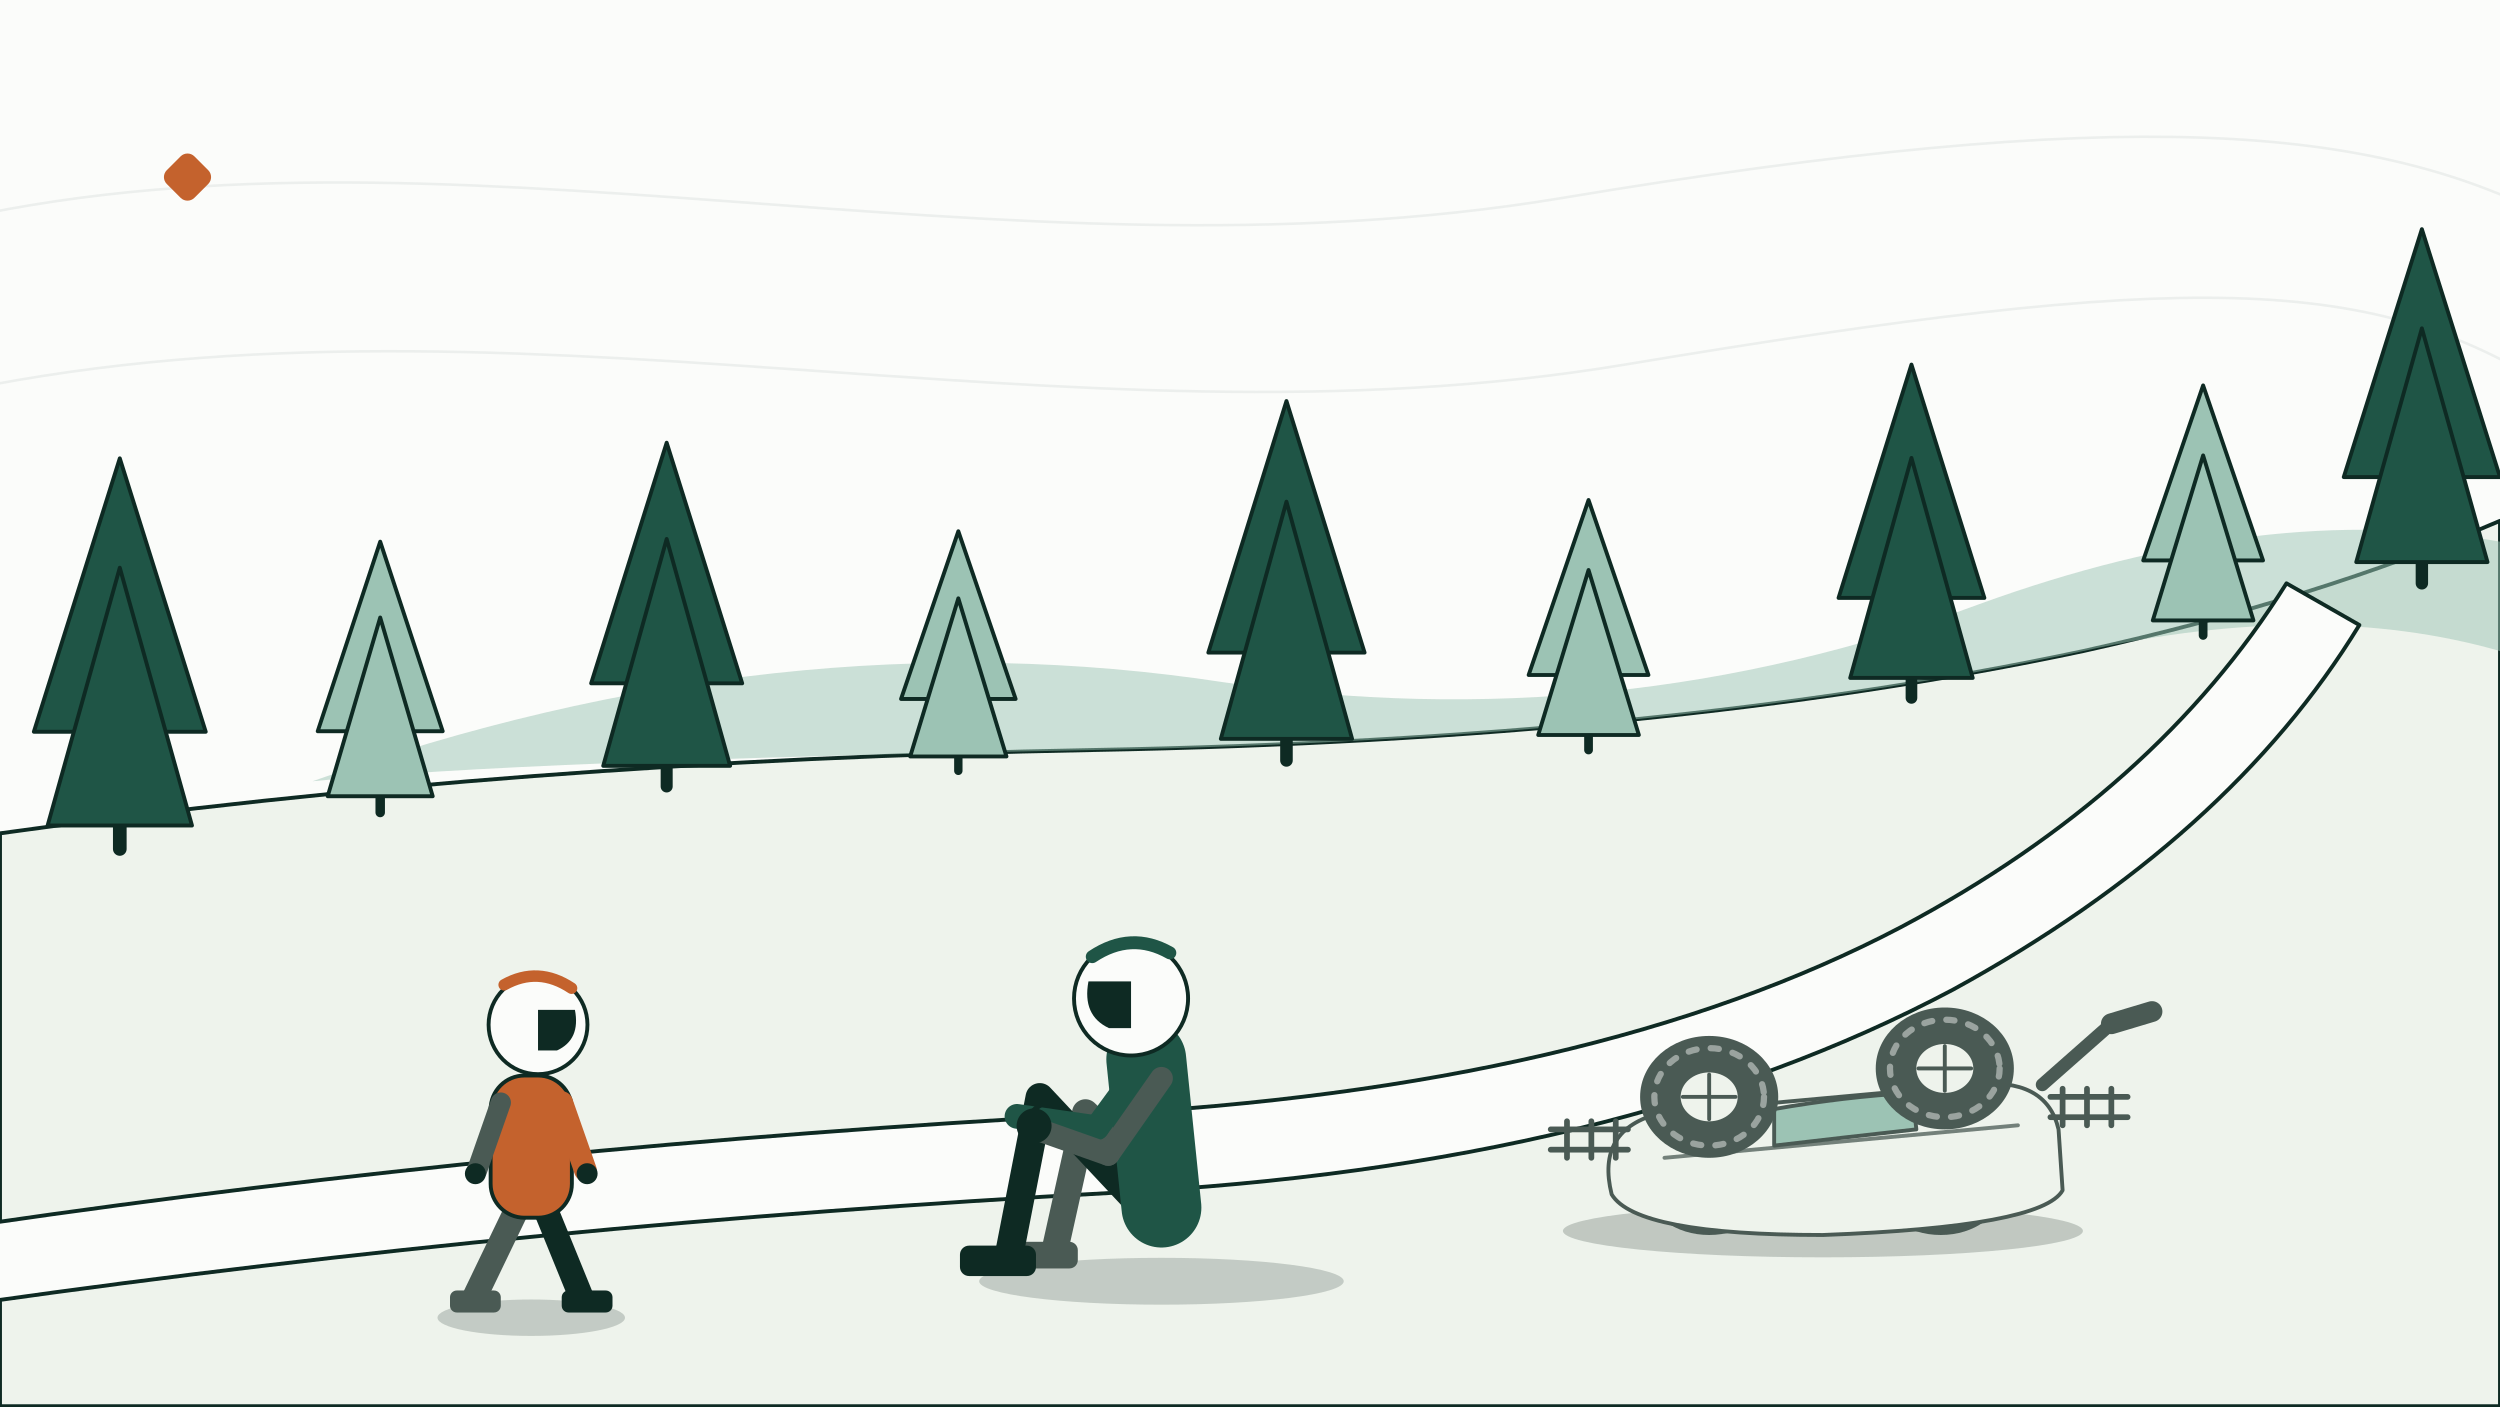
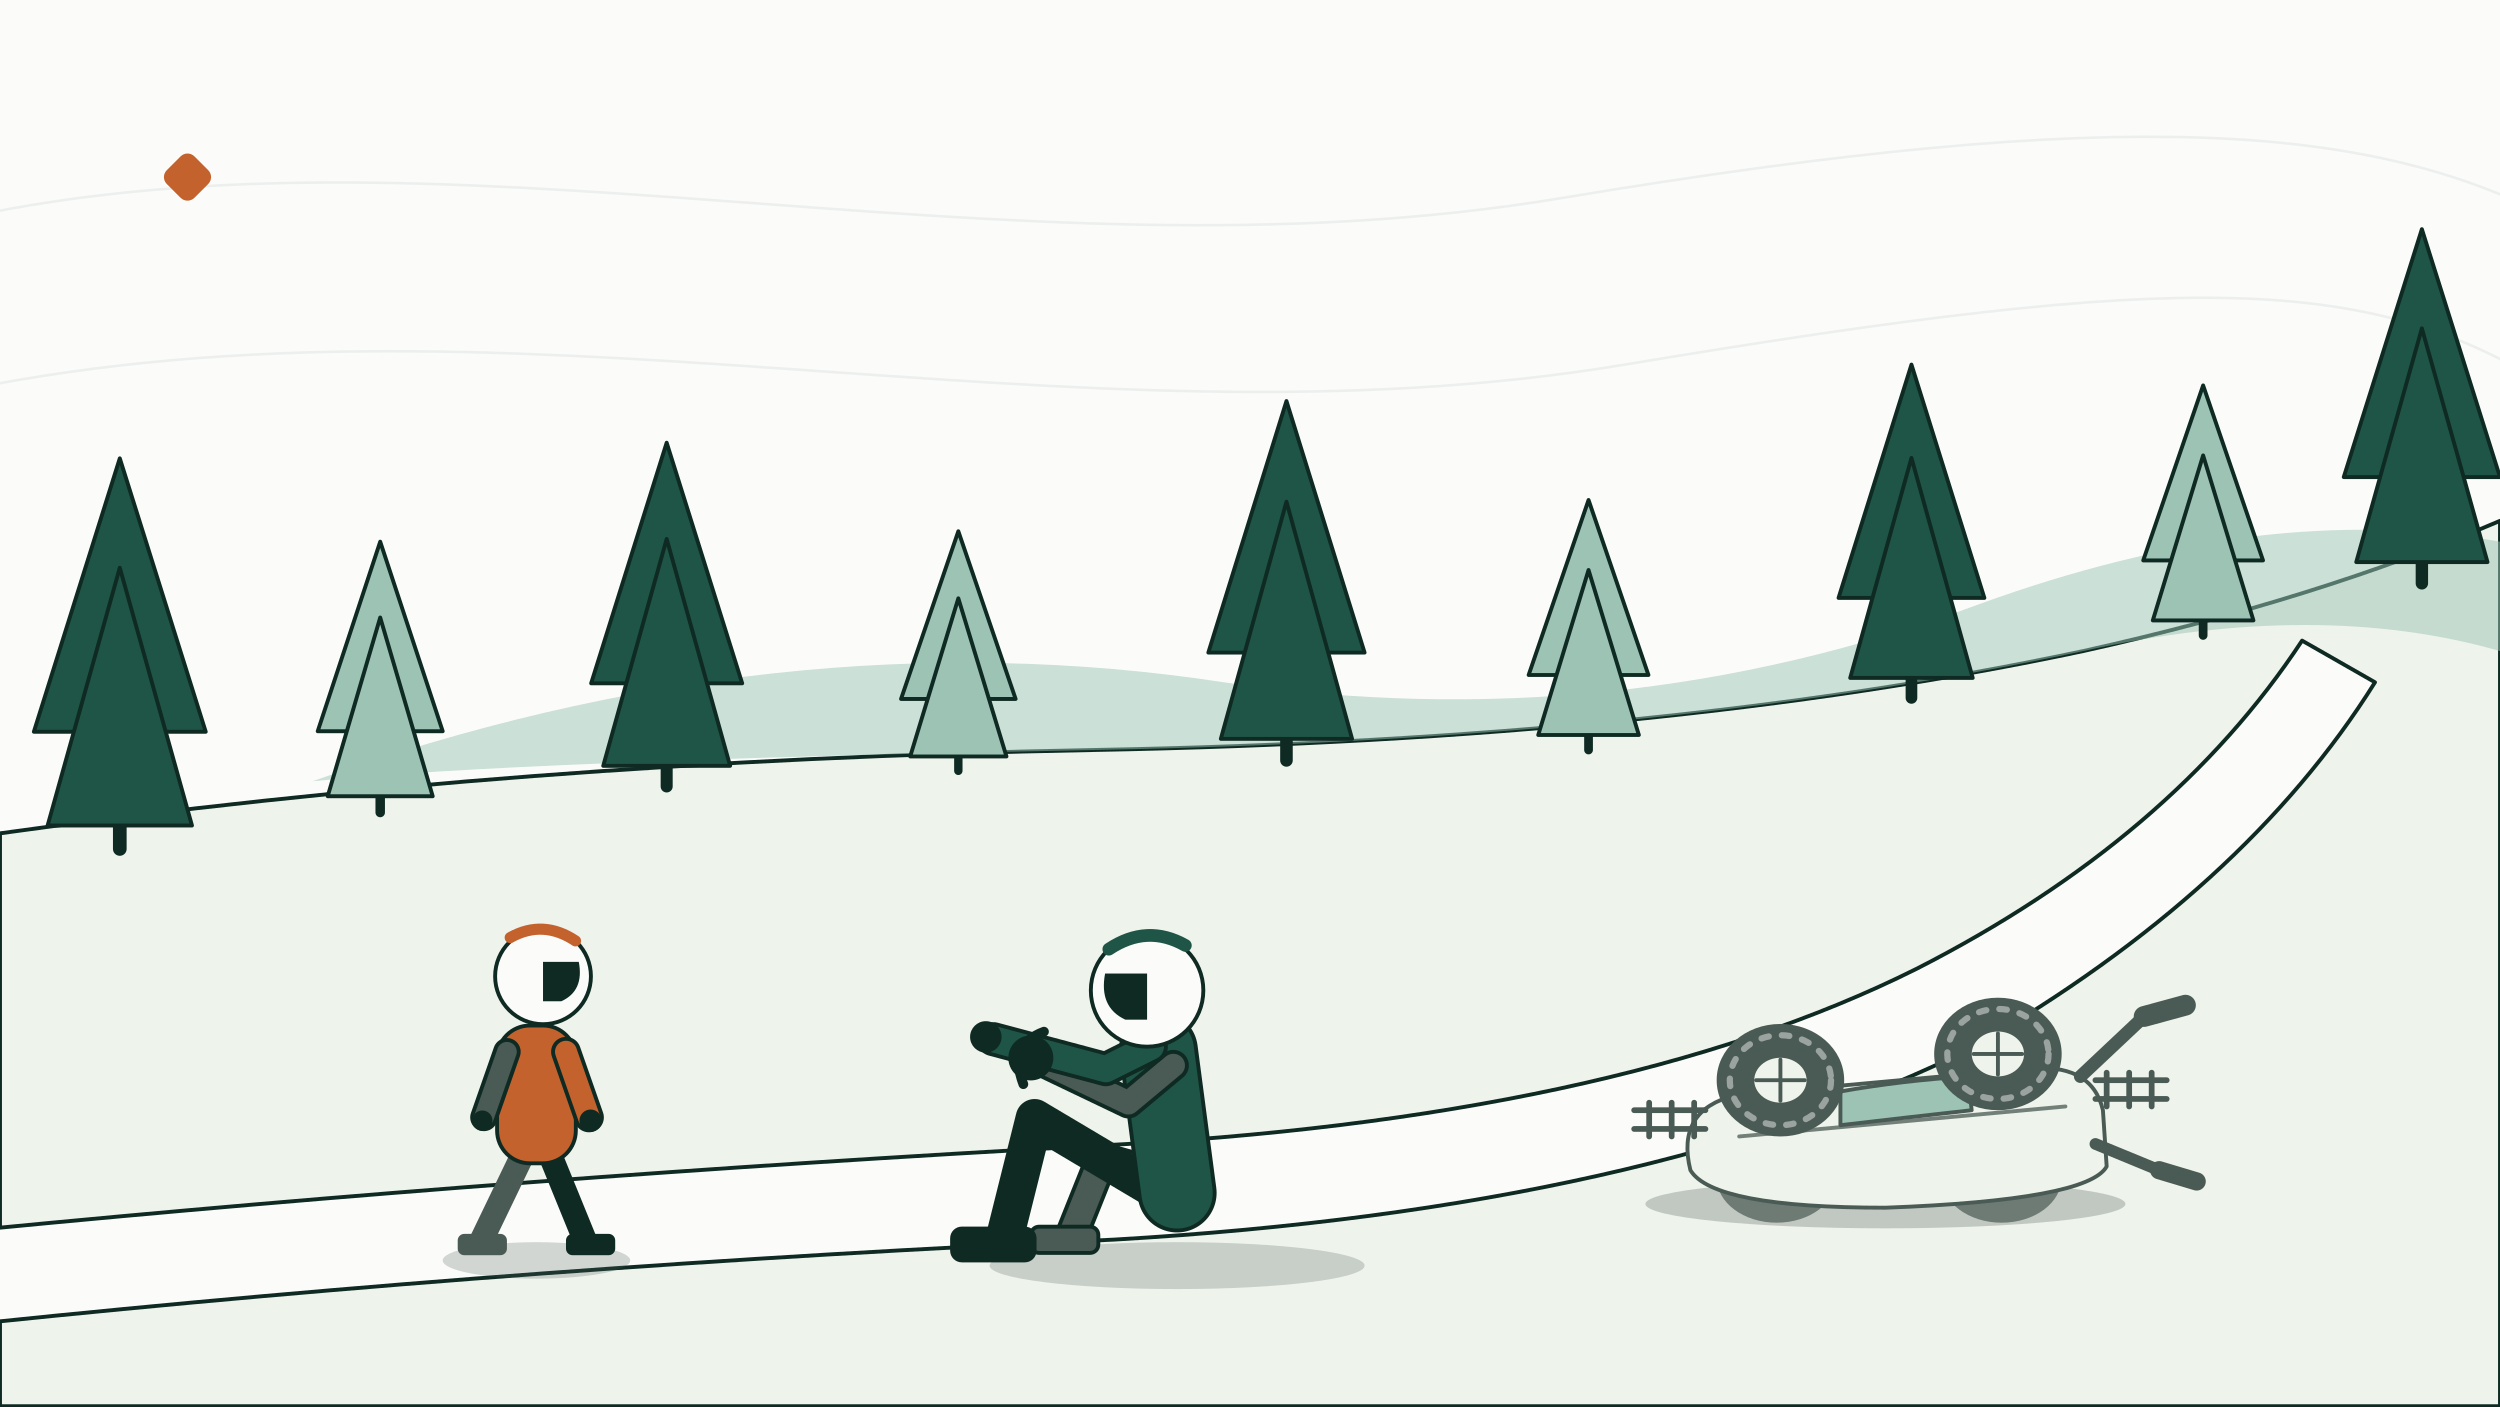
<svg xmlns="http://www.w3.org/2000/svg" viewBox="0 0 960 540" role="img">
  <rect width="960" height="540" fill="#FBFCFA" />
  <g fill="none" stroke="#0E2A23" stroke-opacity="0.06" stroke-width="1">
    <path d="M-24 86 C 168 40, 384 112, 600 76 S 912 47, 984 86" />
    <path d="M-24 152 C 192 104, 408 176, 624 140 S 912 104, 984 152" />
  </g>
  <path d="M0 320 Q200 292 420 288 Q640 284 800 250 Q890 230 960 200 L960 540 L0 540 Z" fill="#EEF3EC" stroke="#0E2A23" stroke-width="1.5" stroke-linejoin="round" />
  <path d="M120 300 Q300 236 470 262 Q620 284 760 232 Q870 192 960 208 L960 250 Q890 230 800 250 Q640 284 420 288 Q200 292 120 300 Z" fill="#9CC3B4" opacity="0.5" />
  <g stroke-linejoin="round" stroke-linecap="round">
    <path d="M46.0 326.0 V311.0" stroke="#0E2A23" stroke-width="5.25" />
    <path d="M46.0 176.0 L79.0 281.0 H13.0 Z" fill="#1F5546" stroke="#0E2A23" stroke-width="1.5" />
    <path d="M46.0 218.0 L73.72 317.0 H18.28 Z" fill="#1F5546" stroke="#0E2A23" stroke-width="1.5" />
    <path d="M146.0 312.0 V301.6" stroke="#0E2A23" stroke-width="3.64" />
    <path d="M146.0 208.0 L170.0 280.8 H122.0 Z" fill="#9CC3B4" stroke="#0E2A23" stroke-width="1.5" />
    <path d="M146.0 237.12 L166.16 305.76 H125.84 Z" fill="#9CC3B4" stroke="#0E2A23" stroke-width="1.5" />
    <path d="M256.0 302.0 V288.8" stroke="#0E2A23" stroke-width="4.62" />
    <path d="M256.0 170.0 L285.0 262.4 H227.0 Z" fill="#1F5546" stroke="#0E2A23" stroke-width="1.5" />
    <path d="M256.0 206.96 L280.36 294.08 H231.64 Z" fill="#1F5546" stroke="#0E2A23" stroke-width="1.5" />
    <path d="M368.0 296.0 V286.8" stroke="#0E2A23" stroke-width="3.22" />
    <path d="M368.0 204.0 L390.0 268.4 H346.0 Z" fill="#9CC3B4" stroke="#0E2A23" stroke-width="1.5" />
    <path d="M368.0 229.76 L386.48 290.48 H349.52 Z" fill="#9CC3B4" stroke="#0E2A23" stroke-width="1.5" />
    <path d="M494.0 292.0 V278.2" stroke="#0E2A23" stroke-width="4.83" />
    <path d="M494.0 154.0 L524.0 250.6 H464.0 Z" fill="#1F5546" stroke="#0E2A23" stroke-width="1.5" />
    <path d="M494.0 192.64 L519.2 283.72 H468.8 Z" fill="#1F5546" stroke="#0E2A23" stroke-width="1.5" />
    <path d="M610.0 288.0 V278.4" stroke="#0E2A23" stroke-width="3.36" />
    <path d="M610.0 192.0 L633.0 259.2 H587.0 Z" fill="#9CC3B4" stroke="#0E2A23" stroke-width="1.5" />
    <path d="M610.0 218.88 L629.32 282.24 H590.68 Z" fill="#9CC3B4" stroke="#0E2A23" stroke-width="1.5" />
    <path d="M734.0 268.0 V255.2" stroke="#0E2A23" stroke-width="4.48" />
    <path d="M734.0 140.0 L762.0 229.6 H706.0 Z" fill="#1F5546" stroke="#0E2A23" stroke-width="1.5" />
    <path d="M734.0 175.84 L757.52 260.32 H710.48 Z" fill="#1F5546" stroke="#0E2A23" stroke-width="1.5" />
    <path d="M846.0 244.0 V234.4" stroke="#0E2A23" stroke-width="3.36" />
    <path d="M846.0 148.0 L869.0 215.2 H823.0 Z" fill="#9CC3B4" stroke="#0E2A23" stroke-width="1.5" />
    <path d="M846.0 174.88 L865.32 238.24 H826.68 Z" fill="#9CC3B4" stroke="#0E2A23" stroke-width="1.5" />
    <path d="M930.0 224.0 V210.4" stroke="#0E2A23" stroke-width="4.76" />
    <path d="M930.0 88.0 L960.0 183.2 H900.0 Z" fill="#1F5546" stroke="#0E2A23" stroke-width="1.5" />
    <path d="M930.0 126.08 L955.2 215.84 H904.8 Z" fill="#1F5546" stroke="#0E2A23" stroke-width="1.5" />
  </g>
-   <path d="M-6 470 Q200 440 420 428 Q612 418 730 356 Q828 304 878 224 L906 240 Q856 322 750 380 Q622 448 428 458 Q206 470 -6 500 Z" fill="#FBFCFA" stroke="#0E2A23" stroke-width="1.5" stroke-linejoin="round" />
-   <g transform="translate(700.0 468.0) scale(0.78)" stroke-linecap="round" stroke-linejoin="round">
+   <path d="M-6 472 Q200 452 420 440 Q620 430 736 372 Q834 322 884 246 L912 262 Q862 342 758 402 Q634 464 428 476 Q206 486 -6 508 Z" fill="#FBFCFA" stroke="#0E2A23" stroke-width="1.5" stroke-linejoin="round" />
+   <g transform="translate(724.0 458.0) scale(0.72)" stroke-linecap="round" stroke-linejoin="round">
    <ellipse cx="0" cy="6" rx="128" ry="13" fill="#4A5A54" opacity="0.28" />
-     <ellipse cx="-56" cy="-14" rx="30" ry="22" fill="#4A5A54" />
-     <ellipse cx="58" cy="-14" rx="30" ry="22" fill="#4A5A54" />
-     <path d="M-104 -12 Q-112 -44 -80 -52 L74 -66 Q110 -70 116 -44 L118 -14 Q108 4 0 8 Q-92 8 -104 -12 Z" fill="#EEF3EC" stroke="#4A5A54" stroke-width="1.92" />
-     <path d="M-78 -30 L96 -46" stroke="#4A5A54" stroke-width="1.92" opacity="0.75" />
-     <path d="M-24 -54 Q10 -60 44 -62 L46 -44 Q10 -40 -24 -36 Z" fill="#9CC3B4" stroke="#4A5A54" stroke-width="1.92" />
+     <ellipse cx="-58" cy="-8" rx="32" ry="24" fill="#4A5A54" opacity="0.7" />
+     <ellipse cx="62" cy="-8" rx="32" ry="24" fill="#4A5A54" opacity="0.7" />
+     <path d="M-104 -12 Q-112 -44 -80 -52 L74 -66 Q110 -70 116 -44 L118 -14 Q108 4 0 8 Q-92 8 -104 -12 Z" fill="#EEF3EC" stroke="#4A5A54" stroke-width="2.08" />
+     <path d="M-78 -30 L96 -46" stroke="#4A5A54" stroke-width="2.08" opacity="0.75" />
+     <path d="M-24 -54 Q10 -60 44 -62 L46 -44 Q10 -40 -24 -36 Z" fill="#9CC3B4" stroke="#4A5A54" stroke-width="2.08" />
    <ellipse cx="-56" cy="-60" rx="34" ry="30" fill="#4A5A54" />
-     <ellipse cx="-56" cy="-60" rx="27" ry="24" fill="none" stroke="#FBFCFA" stroke-width="3.08" stroke-dasharray="4 7" opacity="0.45" />
-     <ellipse cx="-56" cy="-60" rx="15" ry="13" fill="#EEF3EC" stroke="#4A5A54" stroke-width="1.92" />
-     <path d="M-56 -71.0 V-49.0 M-69.0 -60 H-43.0" stroke="#4A5A54" stroke-width="1.92" />
+     <ellipse cx="-56" cy="-60" rx="27" ry="24" fill="none" stroke="#FBFCFA" stroke-width="3.33" stroke-dasharray="4 7" opacity="0.45" />
+     <ellipse cx="-56" cy="-60" rx="15" ry="13" fill="#EEF3EC" stroke="#4A5A54" stroke-width="2.08" />
+     <path d="M-56 -71.0 V-49.0 M-69.0 -60 H-43.0" stroke="#4A5A54" stroke-width="2.08" />
    <ellipse cx="60" cy="-74" rx="34" ry="30" fill="#4A5A54" />
-     <ellipse cx="60" cy="-74" rx="27" ry="24" fill="none" stroke="#FBFCFA" stroke-width="3.08" stroke-dasharray="4 7" opacity="0.45" />
-     <ellipse cx="60" cy="-74" rx="15" ry="13" fill="#EEF3EC" stroke="#4A5A54" stroke-width="1.92" />
-     <path d="M60 -85.0 V-63.0 M47.0 -74 H73.0" stroke="#4A5A54" stroke-width="1.92" />
-     <g stroke="#4A5A54" stroke-width="2.82">
+     <ellipse cx="60" cy="-74" rx="27" ry="24" fill="none" stroke="#FBFCFA" stroke-width="3.33" stroke-dasharray="4 7" opacity="0.45" />
+     <ellipse cx="60" cy="-74" rx="15" ry="13" fill="#EEF3EC" stroke="#4A5A54" stroke-width="2.08" />
+     <path d="M60 -85.0 V-63.0 M47.0 -74 H73.0" stroke="#4A5A54" stroke-width="2.08" />
+     <g stroke="#4A5A54" stroke-width="3.06">
      <path d="M-96 -44 H-134 M-96 -34 H-134" />
      <path d="M-102 -48 V-30 M-114 -48 V-30 M-126 -48 V-30" />
      <path d="M112 -60 H150 M112 -50 H150" />
      <path d="M118 -64 V-46 M130 -64 V-46 M142 -64 V-46" />
    </g>
-     <path d="M108 -66 L142 -96" stroke="#4A5A54" stroke-width="6.41" />
-     <path d="M142 -96 L162 -102" stroke="#4A5A54" stroke-width="10.26" />
+     <path d="M104 -62 L138 -94" stroke="#4A5A54" stroke-width="6.94" />
+     <path d="M138 -94 L160 -100" stroke="#4A5A54" stroke-width="11.11" />
+     <path d="M112 -26 L146 -12" stroke="#4A5A54" stroke-width="6.25" />
+     <path d="M146 -12 L166 -6" stroke="#4A5A54" stroke-width="9.72" />
  </g>
-   <ellipse cx="446" cy="492" rx="70" ry="9" fill="#4A5A54" opacity="0.26" />
-   <g transform="translate(446.0 490.0) scale(-1.46 1.46)">
+   <ellipse cx="452" cy="486" rx="72" ry="9" fill="#4A5A54" opacity="0.24" />
+   <g transform="translate(452.0 484.0) scale(-1.44 1.44)">
    <g stroke-linecap="round" stroke-linejoin="round">
-       <path d="M-4 -20 L20 -43 L28 -7" fill="none" stroke="#4A5A54" stroke-width="7" />
-       <rect x="22" y="-9" width="18" height="7" rx="2.2" fill="#4A5A54" />
-       <path d="M2 -15 L32 -47 L40 -6" fill="none" stroke="#0E2A23" stroke-width="7.5" />
-       <rect x="33" y="-8" width="20" height="8" rx="2.4" fill="#0E2A23" />
-       <path d="M0 -18 L4 -57" stroke="#1F5546" stroke-width="21" stroke-linecap="round" />
-       <path d="M6 -54 L17 -39" fill="none" stroke="#1F5546" stroke-width="6.5" />
-       <path d="M17 -39 L38 -42" fill="none" stroke="#1F5546" stroke-width="6.5" />
-       <path d="M0 -52 L14 -32" fill="none" stroke="#4A5A54" stroke-width="6" />
-       <path d="M14 -32 L31 -38" fill="none" stroke="#4A5A54" stroke-width="6" />
-       <circle cx="33.5" cy="-39.5" r="4.6" fill="#0E2A23" />
-       <path d="M31 -45.5 Q37.5 -42 34 -34.5" fill="none" stroke="#0E2A23" stroke-width="1.37" />
-       <circle cx="8" cy="-73" r="15" fill="#FBFCFA" stroke="#0E2A23" stroke-width="1.03" />
-       <path d="M19.2 -77.5 Q20.9 -68.5 13.8 -65.2 L8 -65.2 L8 -77.5 Z" fill="#0E2A23" />
-       <path d="M18.2 -84 Q8 -90.8 -2.2 -85" fill="none" stroke="#1F5546" stroke-width="3.4" />
+       <path d="M-5 -20 L20 -27 L28 -7" fill="none" stroke="#0E2A23" stroke-width="9.08" />
+       <path d="M-5 -20 L20 -27 L28 -7" fill="none" stroke="#4A5A54" stroke-width="7" />
+       <rect x="21" y="-9" width="18" height="7" rx="2.2" fill="#4A5A54" stroke="#0E2A23" stroke-width="1.04" />
+       <path d="M1 -16 L38 -38 L46 -6" fill="none" stroke="#0E2A23" stroke-width="10.08" />
+       <path d="M1 -16 L38 -38 L46 -6" fill="none" stroke="#0E2A23" stroke-width="8" />
+       <rect x="38" y="-8.5" width="22" height="8.5" rx="2.6" fill="#0E2A23" stroke="#0E2A23" stroke-width="1.04" />
+       <path d="M0 -18 L5 -56" stroke="#0E2A23" stroke-width="21.08" stroke-linecap="round" />
+       <path d="M0 -18 L5 -56" stroke="#1F5546" stroke-width="19" stroke-linecap="round" />
+       <path d="M1 -52 L13 -42 L36 -53" fill="none" stroke="#0E2A23" stroke-width="8.28" />
+       <path d="M1 -52 L13 -42 L36 -53" fill="none" stroke="#4A5A54" stroke-width="6.2" />
+       <path d="M7 -57 L19 -51 L49 -59" fill="none" stroke="#0E2A23" stroke-width="9.08" />
+       <path d="M7 -57 L19 -51 L49 -59" fill="none" stroke="#1F5546" stroke-width="7" />
+       <circle cx="51" cy="-59.6" r="4.2" fill="#0E2A23" />
+       <circle cx="39" cy="-54" r="6" fill="#0E2A23" />
+       <path d="M35.5 -61 Q45 -57.5 41 -47" fill="none" stroke="#0E2A23" stroke-width="2.6" />
+       <circle cx="8" cy="-72" r="15" fill="#FBFCFA" stroke="#0E2A23" stroke-width="1.04" />
+       <path d="M19.2 -76.5 Q20.9 -67.5 13.8 -64.2 L8 -64.2 L8 -76.5 Z" fill="#0E2A23" />
+       <path d="M18.2 -83 Q8 -89.8 -2.2 -84" fill="none" stroke="#1F5546" stroke-width="3.4" />
    </g>
  </g>
-   <ellipse cx="204" cy="506" rx="36" ry="7" fill="#4A5A54" opacity="0.26" />
-   <g transform="translate(204.0 504.0) scale(1.3 1.3)">
+   <ellipse cx="206" cy="484" rx="36" ry="7" fill="#4A5A54" opacity="0.24" />
+   <g transform="translate(206.0 482.0) scale(1.26 1.26)">
    <g stroke-linecap="round" stroke-linejoin="round">
      <path d="M-4 -31 L-17 -4" fill="none" stroke="#4A5A54" stroke-width="7.3" />
      <rect x="-24" y="-6.5" width="15" height="6.5" rx="2" fill="#4A5A54" />
      <path d="M4 -31 L15 -4" fill="none" stroke="#0E2A23" stroke-width="7.3" />
      <rect x="9" y="-6.5" width="15" height="6.5" rx="2" fill="#0E2A23" />
-       <rect x="-12" y="-70" width="24" height="42" rx="10" fill="#C4622D" stroke="#0E2A23" stroke-width="1.15" />
+       <rect x="-12" y="-70" width="24" height="42" rx="10" fill="#C4622D" stroke="#0E2A23" stroke-width="1.19" />
+       <path d="M-9 -62 L-16 -42" fill="none" stroke="#0E2A23" stroke-width="8.38" />
      <path d="M-9 -62 L-16 -42" fill="none" stroke="#4A5A54" stroke-width="6" />
      <circle cx="-16.5" cy="-41" r="3.1" fill="#0E2A23" />
+       <path d="M9 -62 L16 -42" fill="none" stroke="#0E2A23" stroke-width="9.08" />
      <path d="M9 -62 L16 -42" fill="none" stroke="#C4622D" stroke-width="6.7" />
-       <circle cx="16.5" cy="-41" r="3.1" fill="#0E2A23" />
-       <circle cx="2" cy="-85" r="14.6" fill="#FBFCFA" stroke="#0E2A23" stroke-width="1.15" />
+       <circle cx="16.5" cy="-41" r="3.4" fill="#0E2A23" />
+       <circle cx="2" cy="-85" r="14.6" fill="#FBFCFA" stroke="#0E2A23" stroke-width="1.19" />
      <path d="M12.9 -89.4 Q14.6 -80.6 7.6 -77.4 L2 -77.4 L2 -89.4 Z" fill="#0E2A23" />
      <path d="M11.9 -95.8 Q2 -102.4 -8 -96.8" fill="none" stroke="#C4622D" stroke-width="3.4" />
    </g>
  </g>
  <rect x="-7.5" y="-7.5" width="15.0" height="15.0" rx="3.75" transform="translate(72.0 68.0) rotate(45)" fill="#C4622D" />
</svg>
